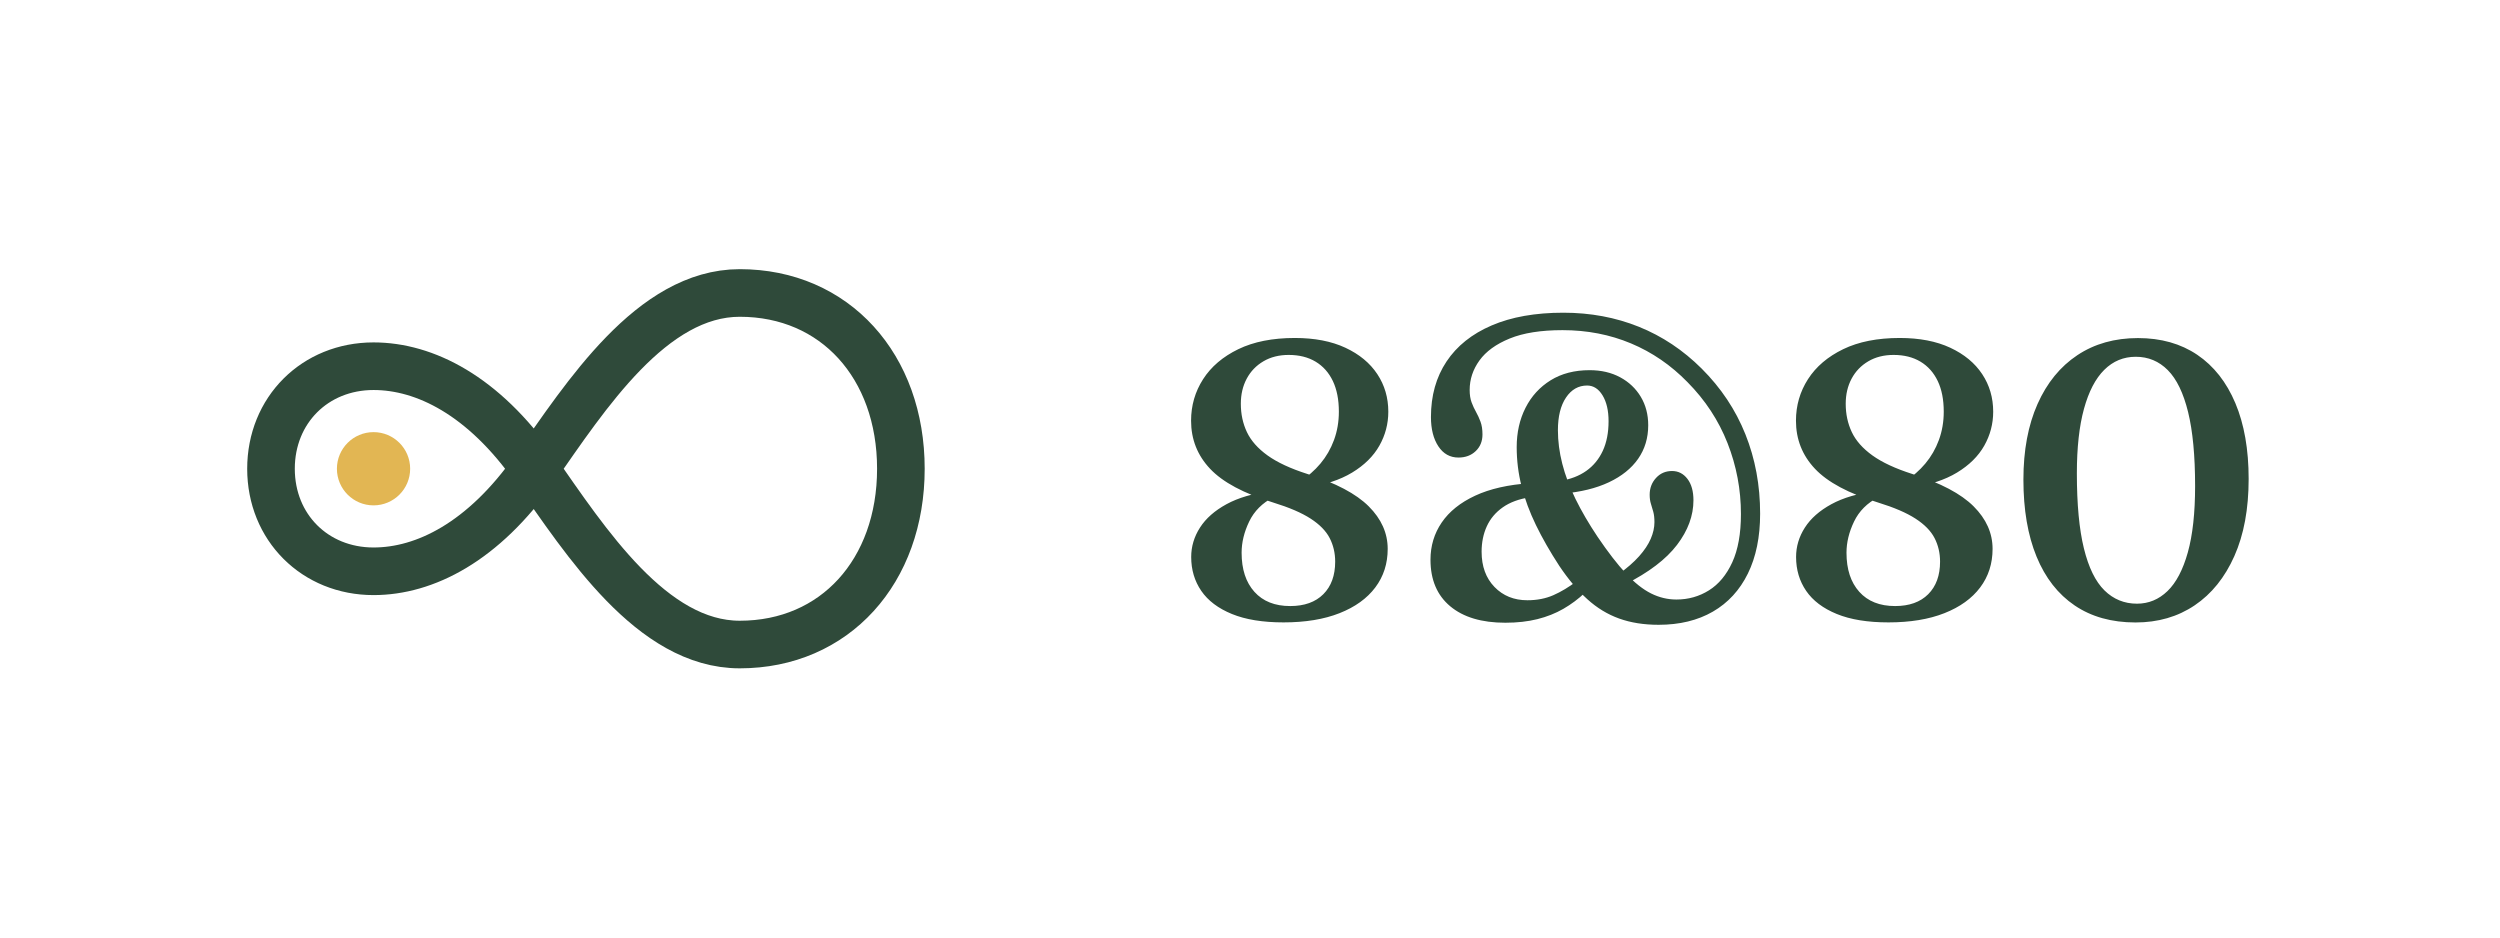
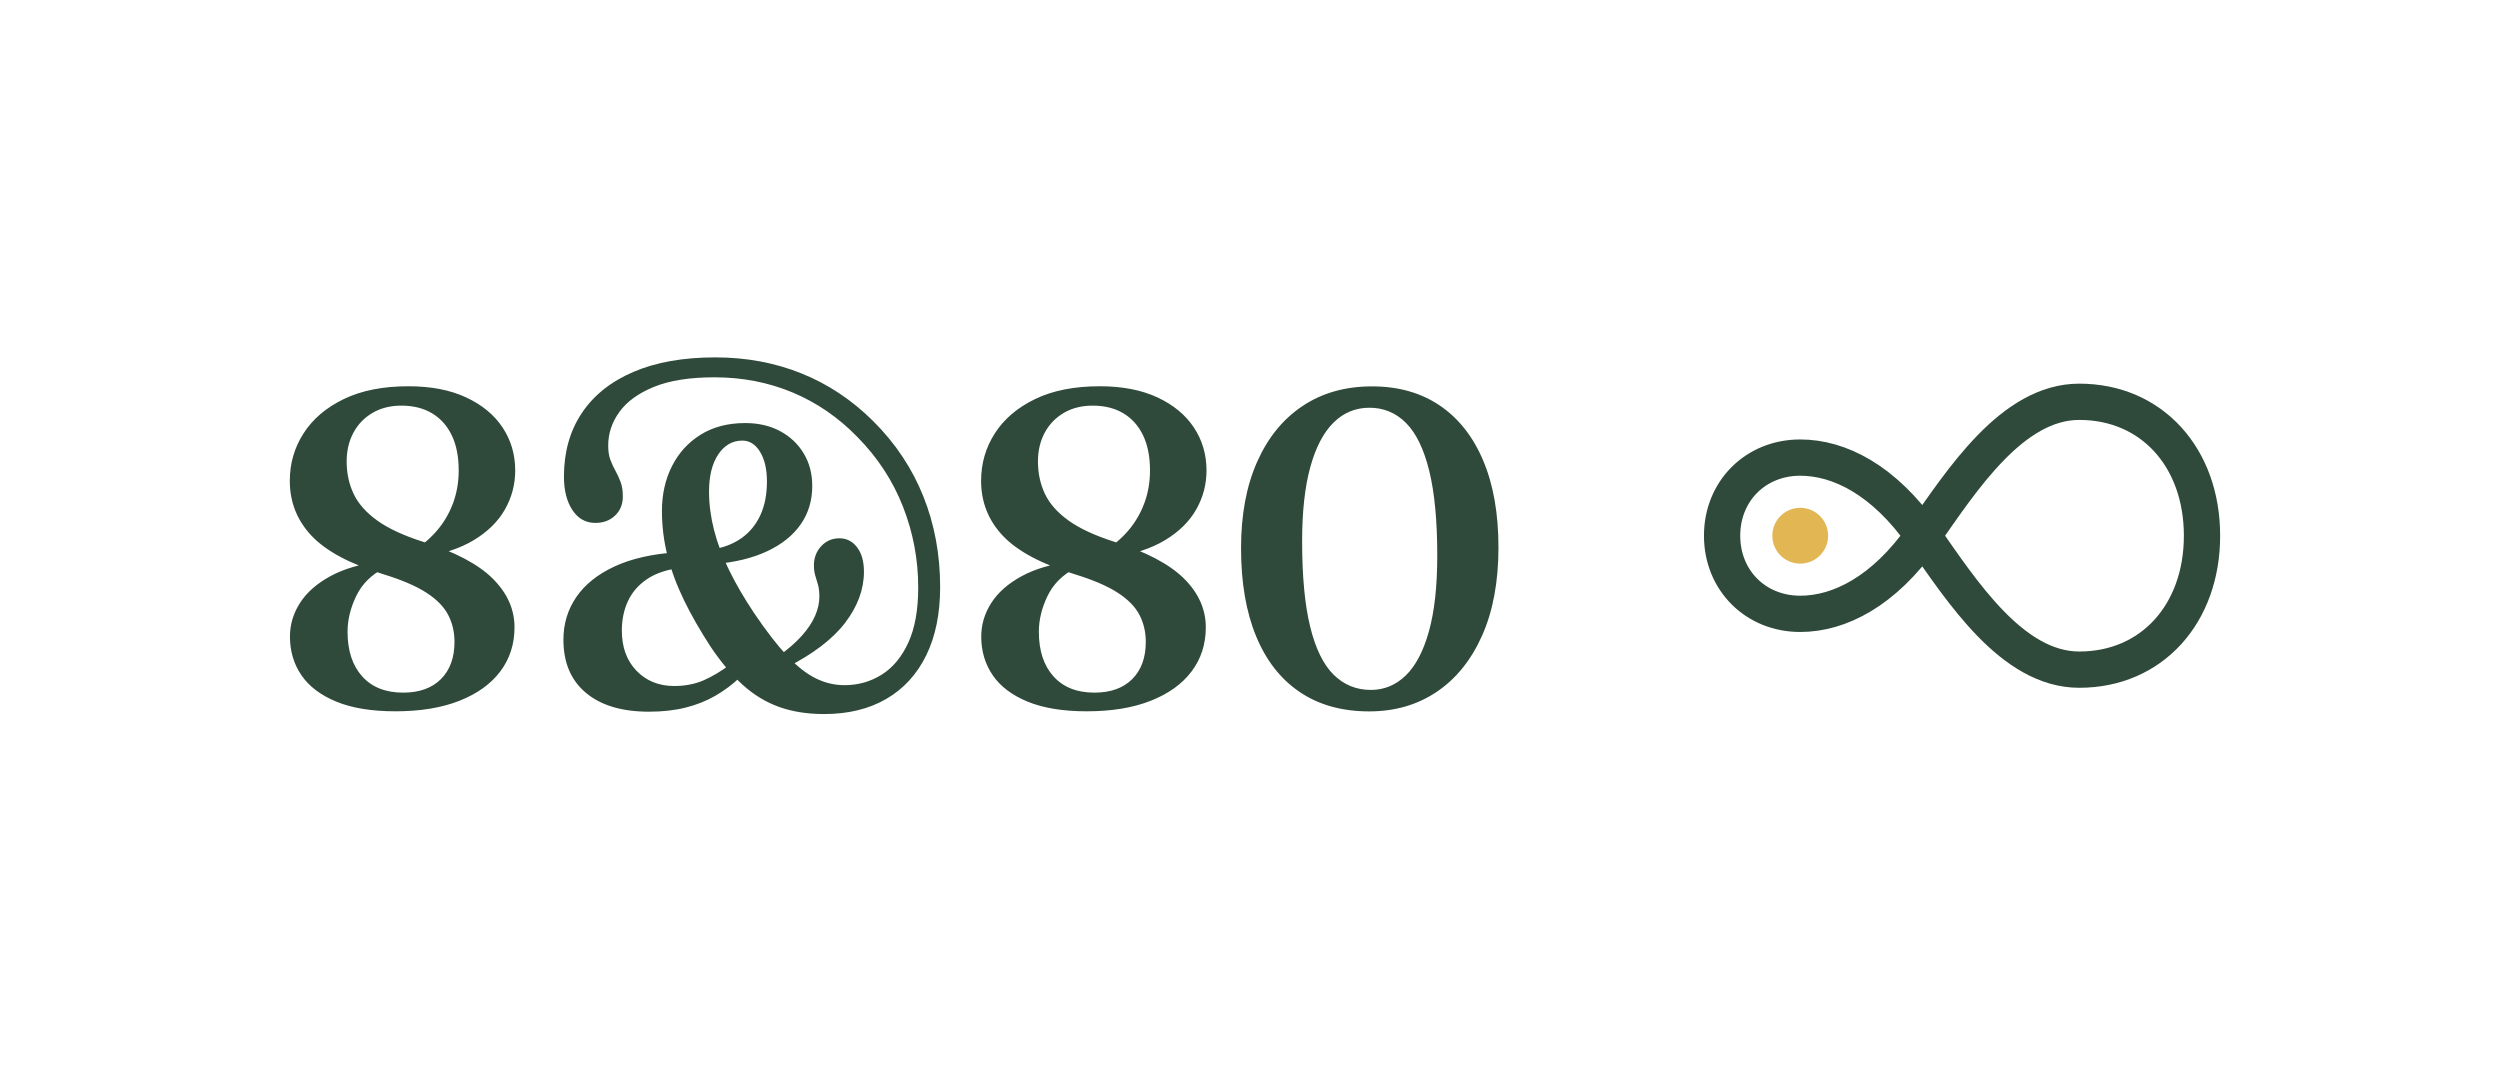
- <svg xmlns="http://www.w3.org/2000/svg" viewBox="0 0 256 96" role="img" aria-label="8&amp;80">
-   <g transform="translate(24 26.25) scale(.75) translate(-12 -31)">
+ <svg xmlns="http://www.w3.org/2000/svg" viewBox="0 0 224 96" role="img" aria-label="8&amp;80">
+   <path transform="translate(24 63.17027) scale(0.02 -0.02)" fill="#2F4A3A" d="M571.685 -28.15Q412.458 -28.15 307.347 14.887Q202.235 57.924 150.591 133.176Q98.948 208.429 98.948 306.79Q98.948 387.003 143.953 457.288Q188.958 527.574 279.823 577.143Q370.688 626.713 508.551 644.066L520.127 612.702Q434.477 568.56 395.763 488.131Q357.048 407.702 357.048 328.418Q357.048 201.361 422.513 128.433Q487.977 55.505 605.983 55.505Q714.767 55.505 775.444 116.183Q836.122 176.861 836.122 282.787Q836.122 349.003 807.872 403.647Q779.622 458.292 710.51 503.079Q641.398 547.866 518.314 585.724Q292.882 655.216 195.597 758.428Q98.311 861.639 98.311 1004.492Q98.311 1121.137 159.92 1217.176Q221.53 1313.216 340.038 1370.647Q458.546 1428.079 629.92 1428.079Q781.209 1428.079 888.355 1378.112Q995.501 1328.145 1051.825 1243.0Q1108.149 1157.855 1108.149 1050.571Q1108.149 957.787 1062.47 876.787Q1016.791 795.787 922.821 738.858Q828.851 681.929 685.835 661.716L655.68 693.724Q715.827 731.656 760.58 784.942Q805.333 838.229 830.155 905.8Q854.977 973.371 854.977 1050.942Q854.977 1143.363 824.156 1207.787Q793.335 1272.21 735.979 1306.743Q678.622 1341.276 598.122 1341.276Q524.264 1341.276 468.837 1308.741Q413.409 1276.205 383.231 1219.813Q353.054 1163.421 353.054 1091.137Q353.054 1011.995 384.197 946.138Q415.341 880.281 489.843 826.675Q564.346 773.068 694.712 731.497Q910.786 662.858 1007.896 566.001Q1105.007 469.145 1105.007 348.213Q1105.007 235.213 1041.467 150.747Q977.928 66.281 858.42 19.066Q738.912 -28.15 571.685 -28.15ZM2492.018 -40.437Q2653.318 -40.437 2769.793 26.889Q2886.268 94.216 2949.061 221.725Q3011.853 349.235 3011.853 528.603Q3011.853 746.461 2936.496 934.89Q2861.14 1123.319 2712.413 1271.398Q2569.758 1413.475 2390.926 1485.469Q2212.094 1557.464 2004.504 1557.464Q1789.272 1557.464 1637.511 1492.319Q1485.751 1427.174 1406.103 1307.383Q1326.456 1187.593 1326.456 1023.227Q1326.456 930.871 1364.422 873.369Q1402.387 815.866 1467.319 815.866Q1521.04 815.866 1555.652 848.94Q1590.264 882.013 1590.264 933.874Q1590.264 972.377 1580.229 999.412Q1570.193 1026.448 1557.264 1049.34Q1544.335 1072.232 1534.514 1098.516Q1524.693 1124.8 1524.693 1162.013Q1524.693 1243.437 1574.766 1312.936Q1624.838 1382.434 1729.629 1425.292Q1834.42 1468.15 2000.217 1468.15Q2188.66 1468.15 2350.772 1400.263Q2512.884 1332.377 2640.247 1201.661Q2776.539 1063.942 2845.072 889.41Q2913.605 714.877 2913.605 526.53Q2913.605 376.311 2869.28 279.629Q2824.955 182.948 2749.878 135.946Q2674.802 88.945 2583.37 88.945Q2515.657 88.945 2453.299 120.124Q2390.941 151.303 2325.261 221.696Q2259.581 292.09 2179.365 410.448Q2112.075 511.166 2066.573 603.879Q2021.07 696.593 1998.783 784.337Q1976.496 872.082 1976.496 955.716Q1976.496 1061.566 2017.959 1123.096Q2059.422 1184.626 2125.925 1184.626Q2174.354 1184.626 2205.107 1134.166Q2235.859 1083.705 2235.859 1002.139Q2235.859 913.932 2206.182 850.078Q2176.504 786.224 2121.611 747.474Q2066.717 708.724 1988.499 696.295L1999.859 631.134Q2139.51 643.063 2237.62 689.314Q2335.731 735.566 2387.303 809.601Q2438.875 883.637 2438.875 981.35Q2438.875 1063.281 2400.873 1126.82Q2362.87 1190.358 2295.329 1226.788Q2227.788 1263.219 2138.709 1263.219Q2022.849 1263.219 1939.381 1211.504Q1855.914 1159.79 1810.698 1070.647Q1765.483 981.505 1765.483 869.221Q1765.483 766.716 1790.487 668.429Q1815.491 570.142 1864.103 469.999Q1912.715 369.855 1983.862 260.781Q2053.22 157.568 2127.184 90.567Q2201.149 23.566 2290.079 -8.436Q2379.01 -40.437 2492.018 -40.437ZM2285.993 217.879 2320.578 166.579Q2502.233 258.224 2586.345 368.687Q2670.457 479.15 2670.457 597.219Q2670.457 666.432 2639.673 706.683Q2608.889 746.934 2560.744 746.934Q2511.241 746.934 2478.777 711.361Q2446.312 675.787 2446.312 625.568Q2446.312 599.213 2452.703 579.072Q2459.094 558.932 2464.914 537.684Q2470.733 516.437 2470.733 485.084Q2470.733 443.94 2451.802 399.942Q2432.87 355.945 2392.221 310.377Q2351.573 264.808 2285.993 217.879ZM1834.854 612.631V684.582Q1666.198 673.437 1552.69 620.579Q1439.182 567.721 1381.643 483.399Q1324.103 399.076 1324.103 292.647Q1324.103 138.855 1425.002 54.497Q1525.901 -29.861 1707.483 -29.861Q1797.983 -29.861 1871.234 -11.574Q1944.485 6.713 2004.524 41.358Q2064.562 76.003 2115.351 124.076L2073.122 183.093Q2011.972 136.945 1953.043 111.086Q1894.114 85.227 1820.188 85.227Q1717.625 85.227 1651.733 153.295Q1585.841 221.363 1585.841 333.639Q1585.841 405.639 1612.484 463.922Q1639.127 522.205 1694.38 561.096Q1749.633 599.987 1834.854 612.631ZM3668.685 -28.15Q3509.458 -28.15 3404.347 14.887Q3299.235 57.924 3247.591 133.176Q3195.948 208.429 3195.948 306.79Q3195.948 387.003 3240.953 457.288Q3285.958 527.574 3376.823 577.143Q3467.688 626.713 3605.551 644.066L3617.127 612.702Q3531.477 568.56 3492.763 488.131Q3454.048 407.702 3454.048 328.418Q3454.048 201.361 3519.513 128.433Q3584.977 55.505 3702.983 55.505Q3811.767 55.505 3872.444 116.183Q3933.122 176.861 3933.122 282.787Q3933.122 349.003 3904.872 403.647Q3876.622 458.292 3807.51 503.079Q3738.398 547.866 3615.314 585.724Q3389.882 655.216 3292.597 758.428Q3195.311 861.639 3195.311 1004.492Q3195.311 1121.137 3256.92 1217.176Q3318.53 1313.216 3437.038 1370.647Q3555.546 1428.079 3726.92 1428.079Q3878.209 1428.079 3985.355 1378.112Q4092.501 1328.145 4148.825 1243.0Q4205.149 1157.855 4205.149 1050.571Q4205.149 957.787 4159.47 876.787Q4113.791 795.787 4019.821 738.858Q3925.851 681.929 3782.835 661.716L3752.68 693.724Q3812.827 731.656 3857.58 784.942Q3902.333 838.229 3927.155 905.8Q3951.977 973.371 3951.977 1050.942Q3951.977 1143.363 3921.156 1207.787Q3890.335 1272.21 3832.979 1306.743Q3775.622 1341.276 3695.122 1341.276Q3621.264 1341.276 3565.837 1308.741Q3510.409 1276.205 3480.231 1219.813Q3450.054 1163.421 3450.054 1091.137Q3450.054 1011.995 3481.197 946.138Q3512.341 880.281 3586.843 826.675Q3661.346 773.068 3791.712 731.497Q4007.786 662.858 4104.896 566.001Q4202.007 469.145 4202.007 348.213Q4202.007 235.213 4138.467 150.747Q4074.928 66.281 3955.42 19.066Q3835.912 -28.15 3668.685 -28.15ZM4946.483 1427.579Q5123.42 1427.579 5250.141 1341.828Q5376.862 1256.076 5444.973 1094.54Q5513.083 933.003 5513.083 706.361Q5513.083 475.716 5439.9 311.284Q5366.717 146.853 5236.709 59.172Q5106.701 -28.508 4933.835 -28.508Q4750.967 -28.508 4622.565 58.421Q4494.164 145.35 4427.016 308.958Q4359.869 472.566 4359.869 702.853Q4359.869 927.5 4432.195 1090.038Q4504.521 1252.576 4636.174 1340.078Q4767.827 1427.579 4946.483 1427.579ZM5238.92 669.863Q5238.92 902.642 5203.06 1048.78Q5167.201 1194.918 5099.234 1263.38Q5031.267 1331.842 4935.122 1331.842Q4841.333 1331.842 4773.828 1264.913Q4706.324 1197.984 4669.928 1065.2Q4633.532 932.416 4633.532 734.492Q4633.532 497.784 4669.57 350.79Q4705.609 203.795 4774.755 135.727Q4843.901 67.658 4941.333 67.658Q5030.622 67.658 5097.412 132.052Q5164.201 196.445 5201.56 329.944Q5238.92 463.442 5238.92 669.863Z" />
+   <g transform="translate(151.8 33.5) scale(.5) translate(-12 -31)">
    <path d="M53 60C46 50 38 46 31 46C23 46 17 52 17 60C17 68 23 74 31 74C38 74 46 70 53 60C60 50 69 36 81 36C94 36 103 46 103 60C103 74 94 84 81 84C69 84 60 70 53 60Z" fill="none" stroke="#2F4A3A" stroke-width="6.5" stroke-linejoin="round" />
    <circle cx="31" cy="60" r="5" fill="#E2B653" />
  </g>
-   <path transform="translate(120 63.17027) scale(0.02 -0.02)" fill="#2F4A3A" d="M571.685 -28.15Q412.458 -28.15 307.347 14.887Q202.235 57.924 150.591 133.176Q98.948 208.429 98.948 306.79Q98.948 387.003 143.953 457.288Q188.958 527.574 279.823 577.143Q370.688 626.713 508.551 644.066L520.127 612.702Q434.477 568.56 395.763 488.131Q357.048 407.702 357.048 328.418Q357.048 201.361 422.513 128.433Q487.977 55.505 605.983 55.505Q714.767 55.505 775.444 116.183Q836.122 176.861 836.122 282.787Q836.122 349.003 807.872 403.647Q779.622 458.292 710.51 503.079Q641.398 547.866 518.314 585.724Q292.882 655.216 195.597 758.428Q98.311 861.639 98.311 1004.492Q98.311 1121.137 159.92 1217.176Q221.53 1313.216 340.038 1370.647Q458.546 1428.079 629.92 1428.079Q781.209 1428.079 888.355 1378.112Q995.501 1328.145 1051.825 1243.0Q1108.149 1157.855 1108.149 1050.571Q1108.149 957.787 1062.47 876.787Q1016.791 795.787 922.821 738.858Q828.851 681.929 685.835 661.716L655.68 693.724Q715.827 731.656 760.58 784.942Q805.333 838.229 830.155 905.8Q854.977 973.371 854.977 1050.942Q854.977 1143.363 824.156 1207.787Q793.335 1272.21 735.979 1306.743Q678.622 1341.276 598.122 1341.276Q524.264 1341.276 468.837 1308.741Q413.409 1276.205 383.231 1219.813Q353.054 1163.421 353.054 1091.137Q353.054 1011.995 384.197 946.138Q415.341 880.281 489.843 826.675Q564.346 773.068 694.712 731.497Q910.786 662.858 1007.896 566.001Q1105.007 469.145 1105.007 348.213Q1105.007 235.213 1041.467 150.747Q977.928 66.281 858.42 19.066Q738.912 -28.15 571.685 -28.15ZM2492.018 -40.437Q2653.318 -40.437 2769.793 26.889Q2886.268 94.216 2949.061 221.725Q3011.853 349.235 3011.853 528.603Q3011.853 746.461 2936.496 934.89Q2861.14 1123.319 2712.413 1271.398Q2569.758 1413.475 2390.926 1485.469Q2212.094 1557.464 2004.504 1557.464Q1789.272 1557.464 1637.511 1492.319Q1485.751 1427.174 1406.103 1307.383Q1326.456 1187.593 1326.456 1023.227Q1326.456 930.871 1364.422 873.369Q1402.387 815.866 1467.319 815.866Q1521.04 815.866 1555.652 848.94Q1590.264 882.013 1590.264 933.874Q1590.264 972.377 1580.229 999.412Q1570.193 1026.448 1557.264 1049.34Q1544.335 1072.232 1534.514 1098.516Q1524.693 1124.8 1524.693 1162.013Q1524.693 1243.437 1574.766 1312.936Q1624.838 1382.434 1729.629 1425.292Q1834.42 1468.15 2000.217 1468.15Q2188.66 1468.15 2350.772 1400.263Q2512.884 1332.377 2640.247 1201.661Q2776.539 1063.942 2845.072 889.41Q2913.605 714.877 2913.605 526.53Q2913.605 376.311 2869.28 279.629Q2824.955 182.948 2749.878 135.946Q2674.802 88.945 2583.37 88.945Q2515.657 88.945 2453.299 120.124Q2390.941 151.303 2325.261 221.696Q2259.581 292.09 2179.365 410.448Q2112.075 511.166 2066.573 603.879Q2021.07 696.593 1998.783 784.337Q1976.496 872.082 1976.496 955.716Q1976.496 1061.566 2017.959 1123.096Q2059.422 1184.626 2125.925 1184.626Q2174.354 1184.626 2205.107 1134.166Q2235.859 1083.705 2235.859 1002.139Q2235.859 913.932 2206.182 850.078Q2176.504 786.224 2121.611 747.474Q2066.717 708.724 1988.499 696.295L1999.859 631.134Q2139.51 643.063 2237.62 689.314Q2335.731 735.566 2387.303 809.601Q2438.875 883.637 2438.875 981.35Q2438.875 1063.281 2400.873 1126.82Q2362.87 1190.358 2295.329 1226.788Q2227.788 1263.219 2138.709 1263.219Q2022.849 1263.219 1939.381 1211.504Q1855.914 1159.79 1810.698 1070.647Q1765.483 981.505 1765.483 869.221Q1765.483 766.716 1790.487 668.429Q1815.491 570.142 1864.103 469.999Q1912.715 369.855 1983.862 260.781Q2053.22 157.568 2127.184 90.567Q2201.149 23.566 2290.079 -8.436Q2379.01 -40.437 2492.018 -40.437ZM2285.993 217.879 2320.578 166.579Q2502.233 258.224 2586.345 368.687Q2670.457 479.15 2670.457 597.219Q2670.457 666.432 2639.673 706.683Q2608.889 746.934 2560.744 746.934Q2511.241 746.934 2478.777 711.361Q2446.312 675.787 2446.312 625.568Q2446.312 599.213 2452.703 579.072Q2459.094 558.932 2464.914 537.684Q2470.733 516.437 2470.733 485.084Q2470.733 443.94 2451.802 399.942Q2432.87 355.945 2392.221 310.377Q2351.573 264.808 2285.993 217.879ZM1834.854 612.631V684.582Q1666.198 673.437 1552.69 620.579Q1439.182 567.721 1381.643 483.399Q1324.103 399.076 1324.103 292.647Q1324.103 138.855 1425.002 54.497Q1525.901 -29.861 1707.483 -29.861Q1797.983 -29.861 1871.234 -11.574Q1944.485 6.713 2004.524 41.358Q2064.562 76.003 2115.351 124.076L2073.122 183.093Q2011.972 136.945 1953.043 111.086Q1894.114 85.227 1820.188 85.227Q1717.625 85.227 1651.733 153.295Q1585.841 221.363 1585.841 333.639Q1585.841 405.639 1612.484 463.922Q1639.127 522.205 1694.38 561.096Q1749.633 599.987 1834.854 612.631ZM3668.685 -28.15Q3509.458 -28.15 3404.347 14.887Q3299.235 57.924 3247.591 133.176Q3195.948 208.429 3195.948 306.79Q3195.948 387.003 3240.953 457.288Q3285.958 527.574 3376.823 577.143Q3467.688 626.713 3605.551 644.066L3617.127 612.702Q3531.477 568.56 3492.763 488.131Q3454.048 407.702 3454.048 328.418Q3454.048 201.361 3519.513 128.433Q3584.977 55.505 3702.983 55.505Q3811.767 55.505 3872.444 116.183Q3933.122 176.861 3933.122 282.787Q3933.122 349.003 3904.872 403.647Q3876.622 458.292 3807.51 503.079Q3738.398 547.866 3615.314 585.724Q3389.882 655.216 3292.597 758.428Q3195.311 861.639 3195.311 1004.492Q3195.311 1121.137 3256.92 1217.176Q3318.53 1313.216 3437.038 1370.647Q3555.546 1428.079 3726.92 1428.079Q3878.209 1428.079 3985.355 1378.112Q4092.501 1328.145 4148.825 1243.0Q4205.149 1157.855 4205.149 1050.571Q4205.149 957.787 4159.47 876.787Q4113.791 795.787 4019.821 738.858Q3925.851 681.929 3782.835 661.716L3752.68 693.724Q3812.827 731.656 3857.58 784.942Q3902.333 838.229 3927.155 905.8Q3951.977 973.371 3951.977 1050.942Q3951.977 1143.363 3921.156 1207.787Q3890.335 1272.21 3832.979 1306.743Q3775.622 1341.276 3695.122 1341.276Q3621.264 1341.276 3565.837 1308.741Q3510.409 1276.205 3480.231 1219.813Q3450.054 1163.421 3450.054 1091.137Q3450.054 1011.995 3481.197 946.138Q3512.341 880.281 3586.843 826.675Q3661.346 773.068 3791.712 731.497Q4007.786 662.858 4104.896 566.001Q4202.007 469.145 4202.007 348.213Q4202.007 235.213 4138.467 150.747Q4074.928 66.281 3955.42 19.066Q3835.912 -28.15 3668.685 -28.15ZM4946.483 1427.579Q5123.42 1427.579 5250.141 1341.828Q5376.862 1256.076 5444.973 1094.54Q5513.083 933.003 5513.083 706.361Q5513.083 475.716 5439.9 311.284Q5366.717 146.853 5236.709 59.172Q5106.701 -28.508 4933.835 -28.508Q4750.967 -28.508 4622.565 58.421Q4494.164 145.35 4427.016 308.958Q4359.869 472.566 4359.869 702.853Q4359.869 927.5 4432.195 1090.038Q4504.521 1252.576 4636.174 1340.078Q4767.827 1427.579 4946.483 1427.579ZM5238.92 669.863Q5238.92 902.642 5203.06 1048.78Q5167.201 1194.918 5099.234 1263.38Q5031.267 1331.842 4935.122 1331.842Q4841.333 1331.842 4773.828 1264.913Q4706.324 1197.984 4669.928 1065.2Q4633.532 932.416 4633.532 734.492Q4633.532 497.784 4669.57 350.79Q4705.609 203.795 4774.755 135.727Q4843.901 67.658 4941.333 67.658Q5030.622 67.658 5097.412 132.052Q5164.201 196.445 5201.56 329.944Q5238.92 463.442 5238.92 669.863Z" />
</svg>
